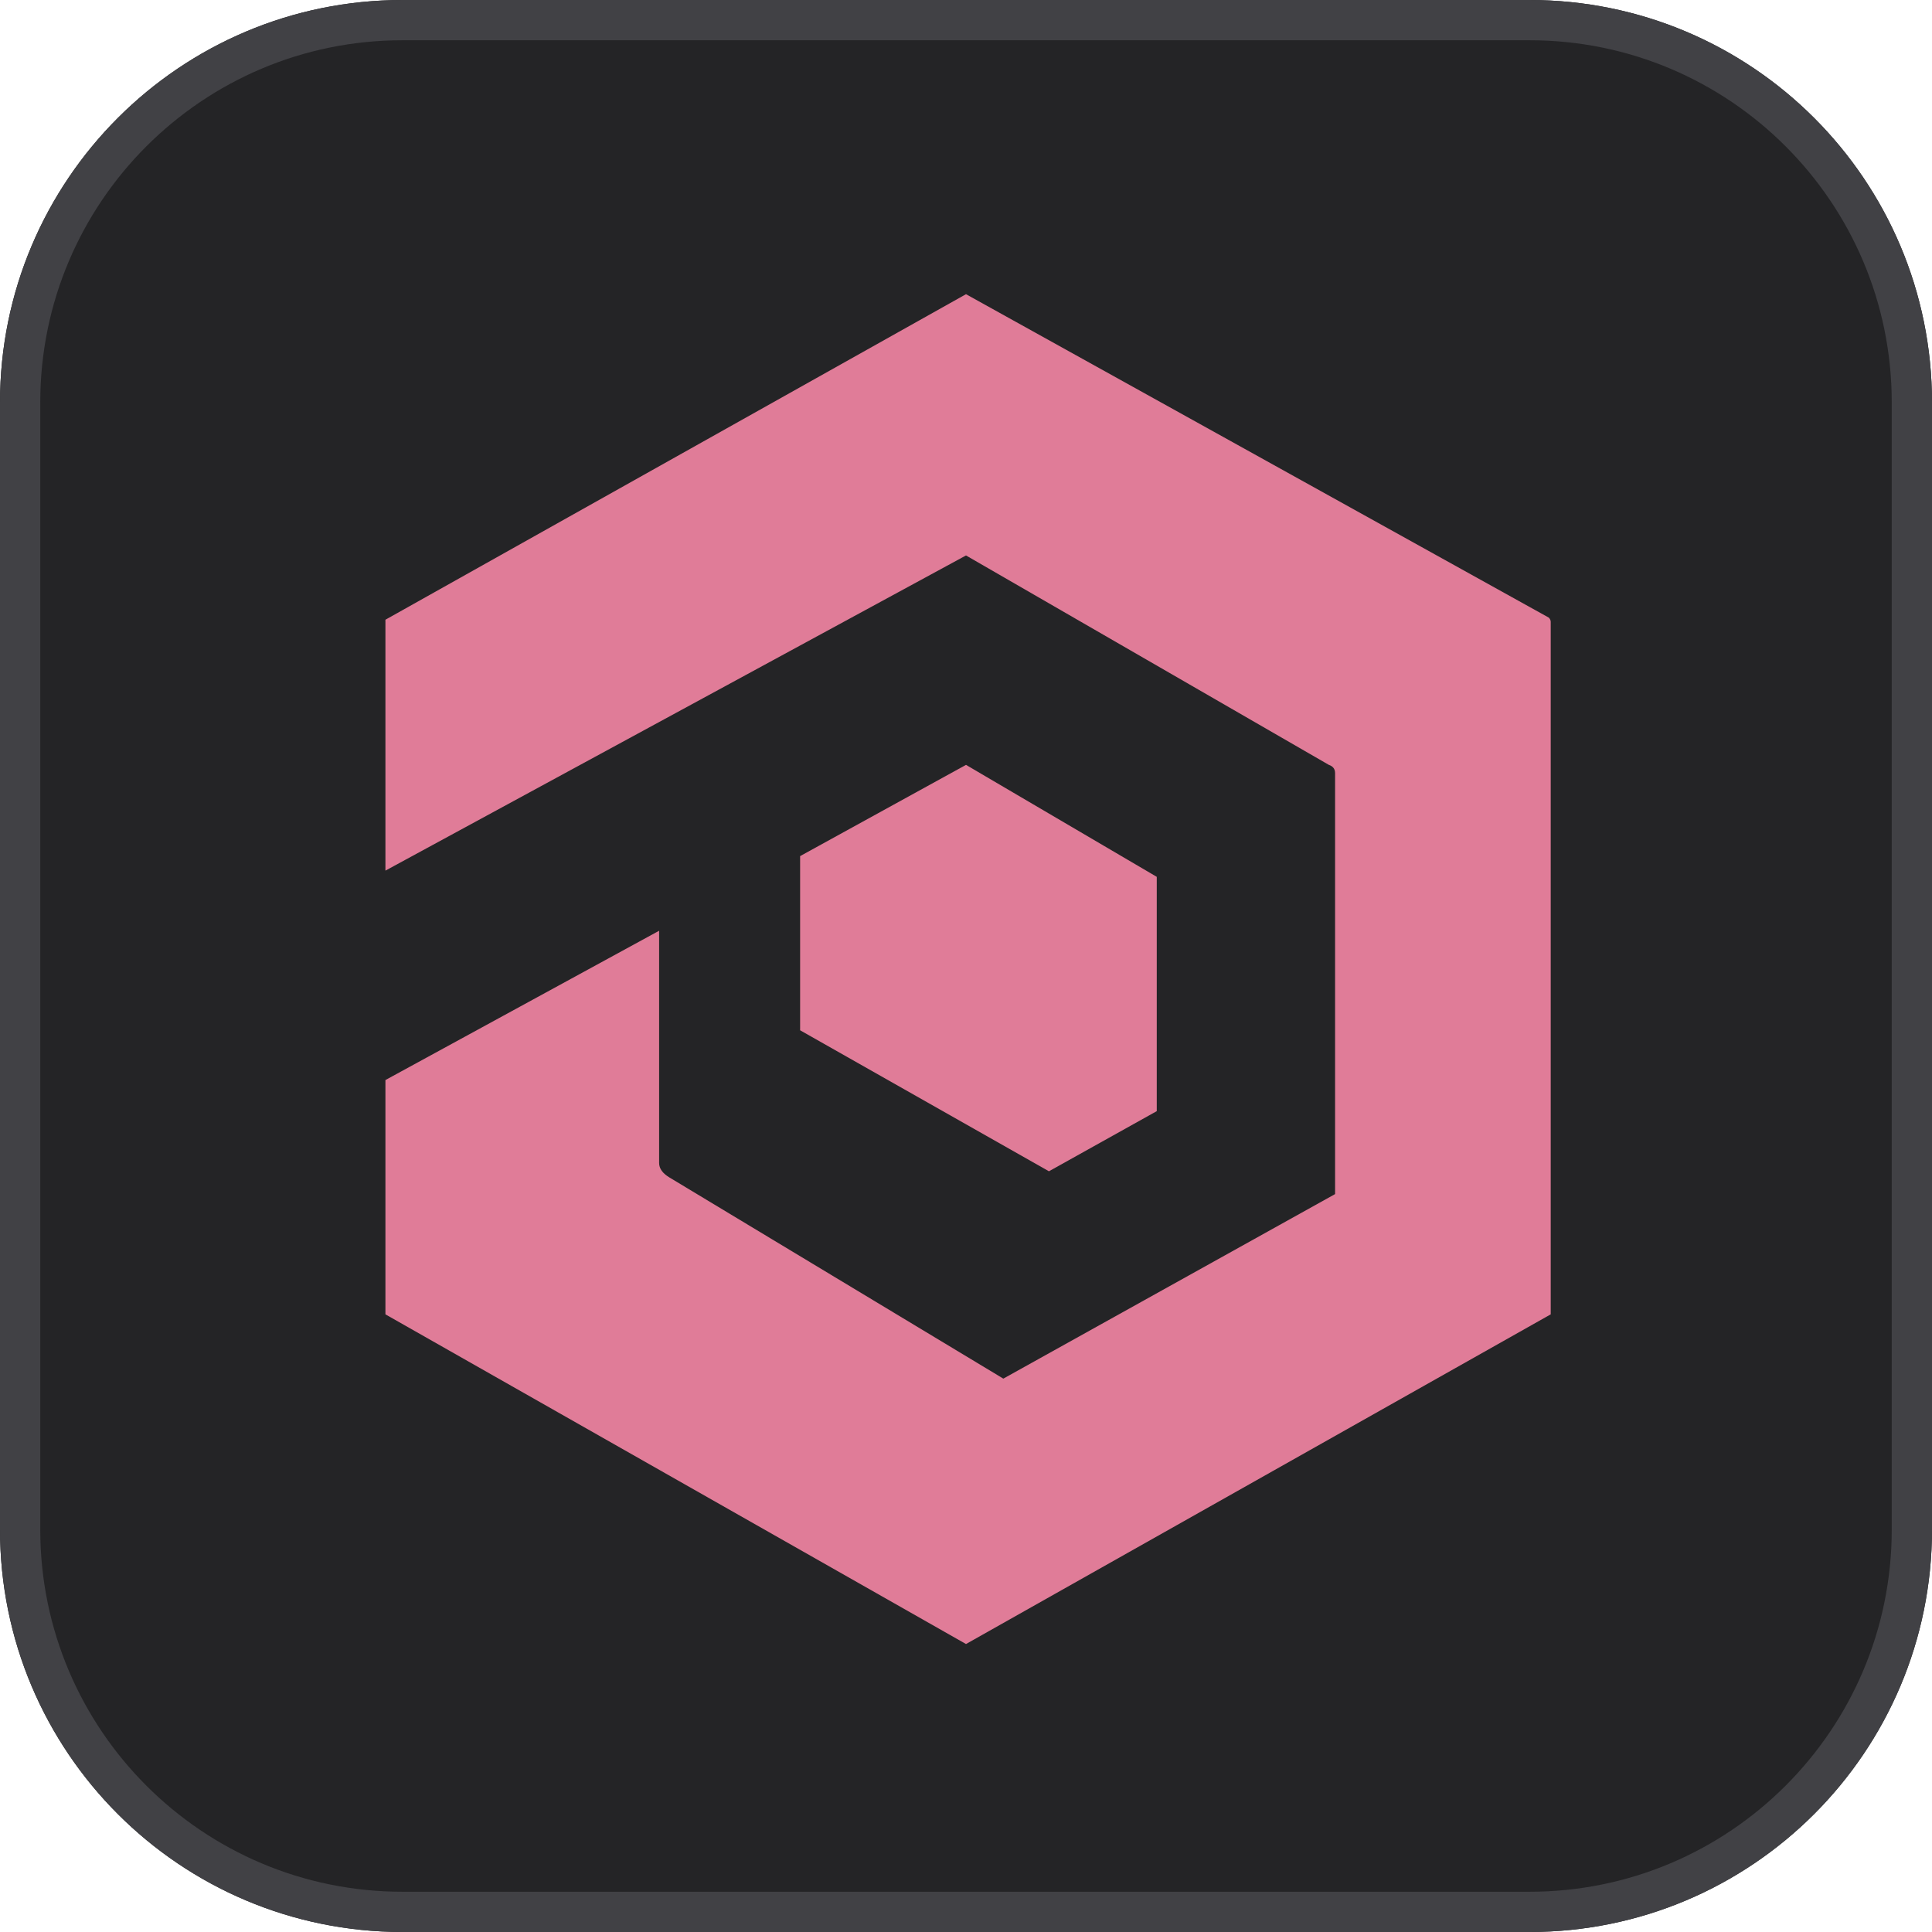
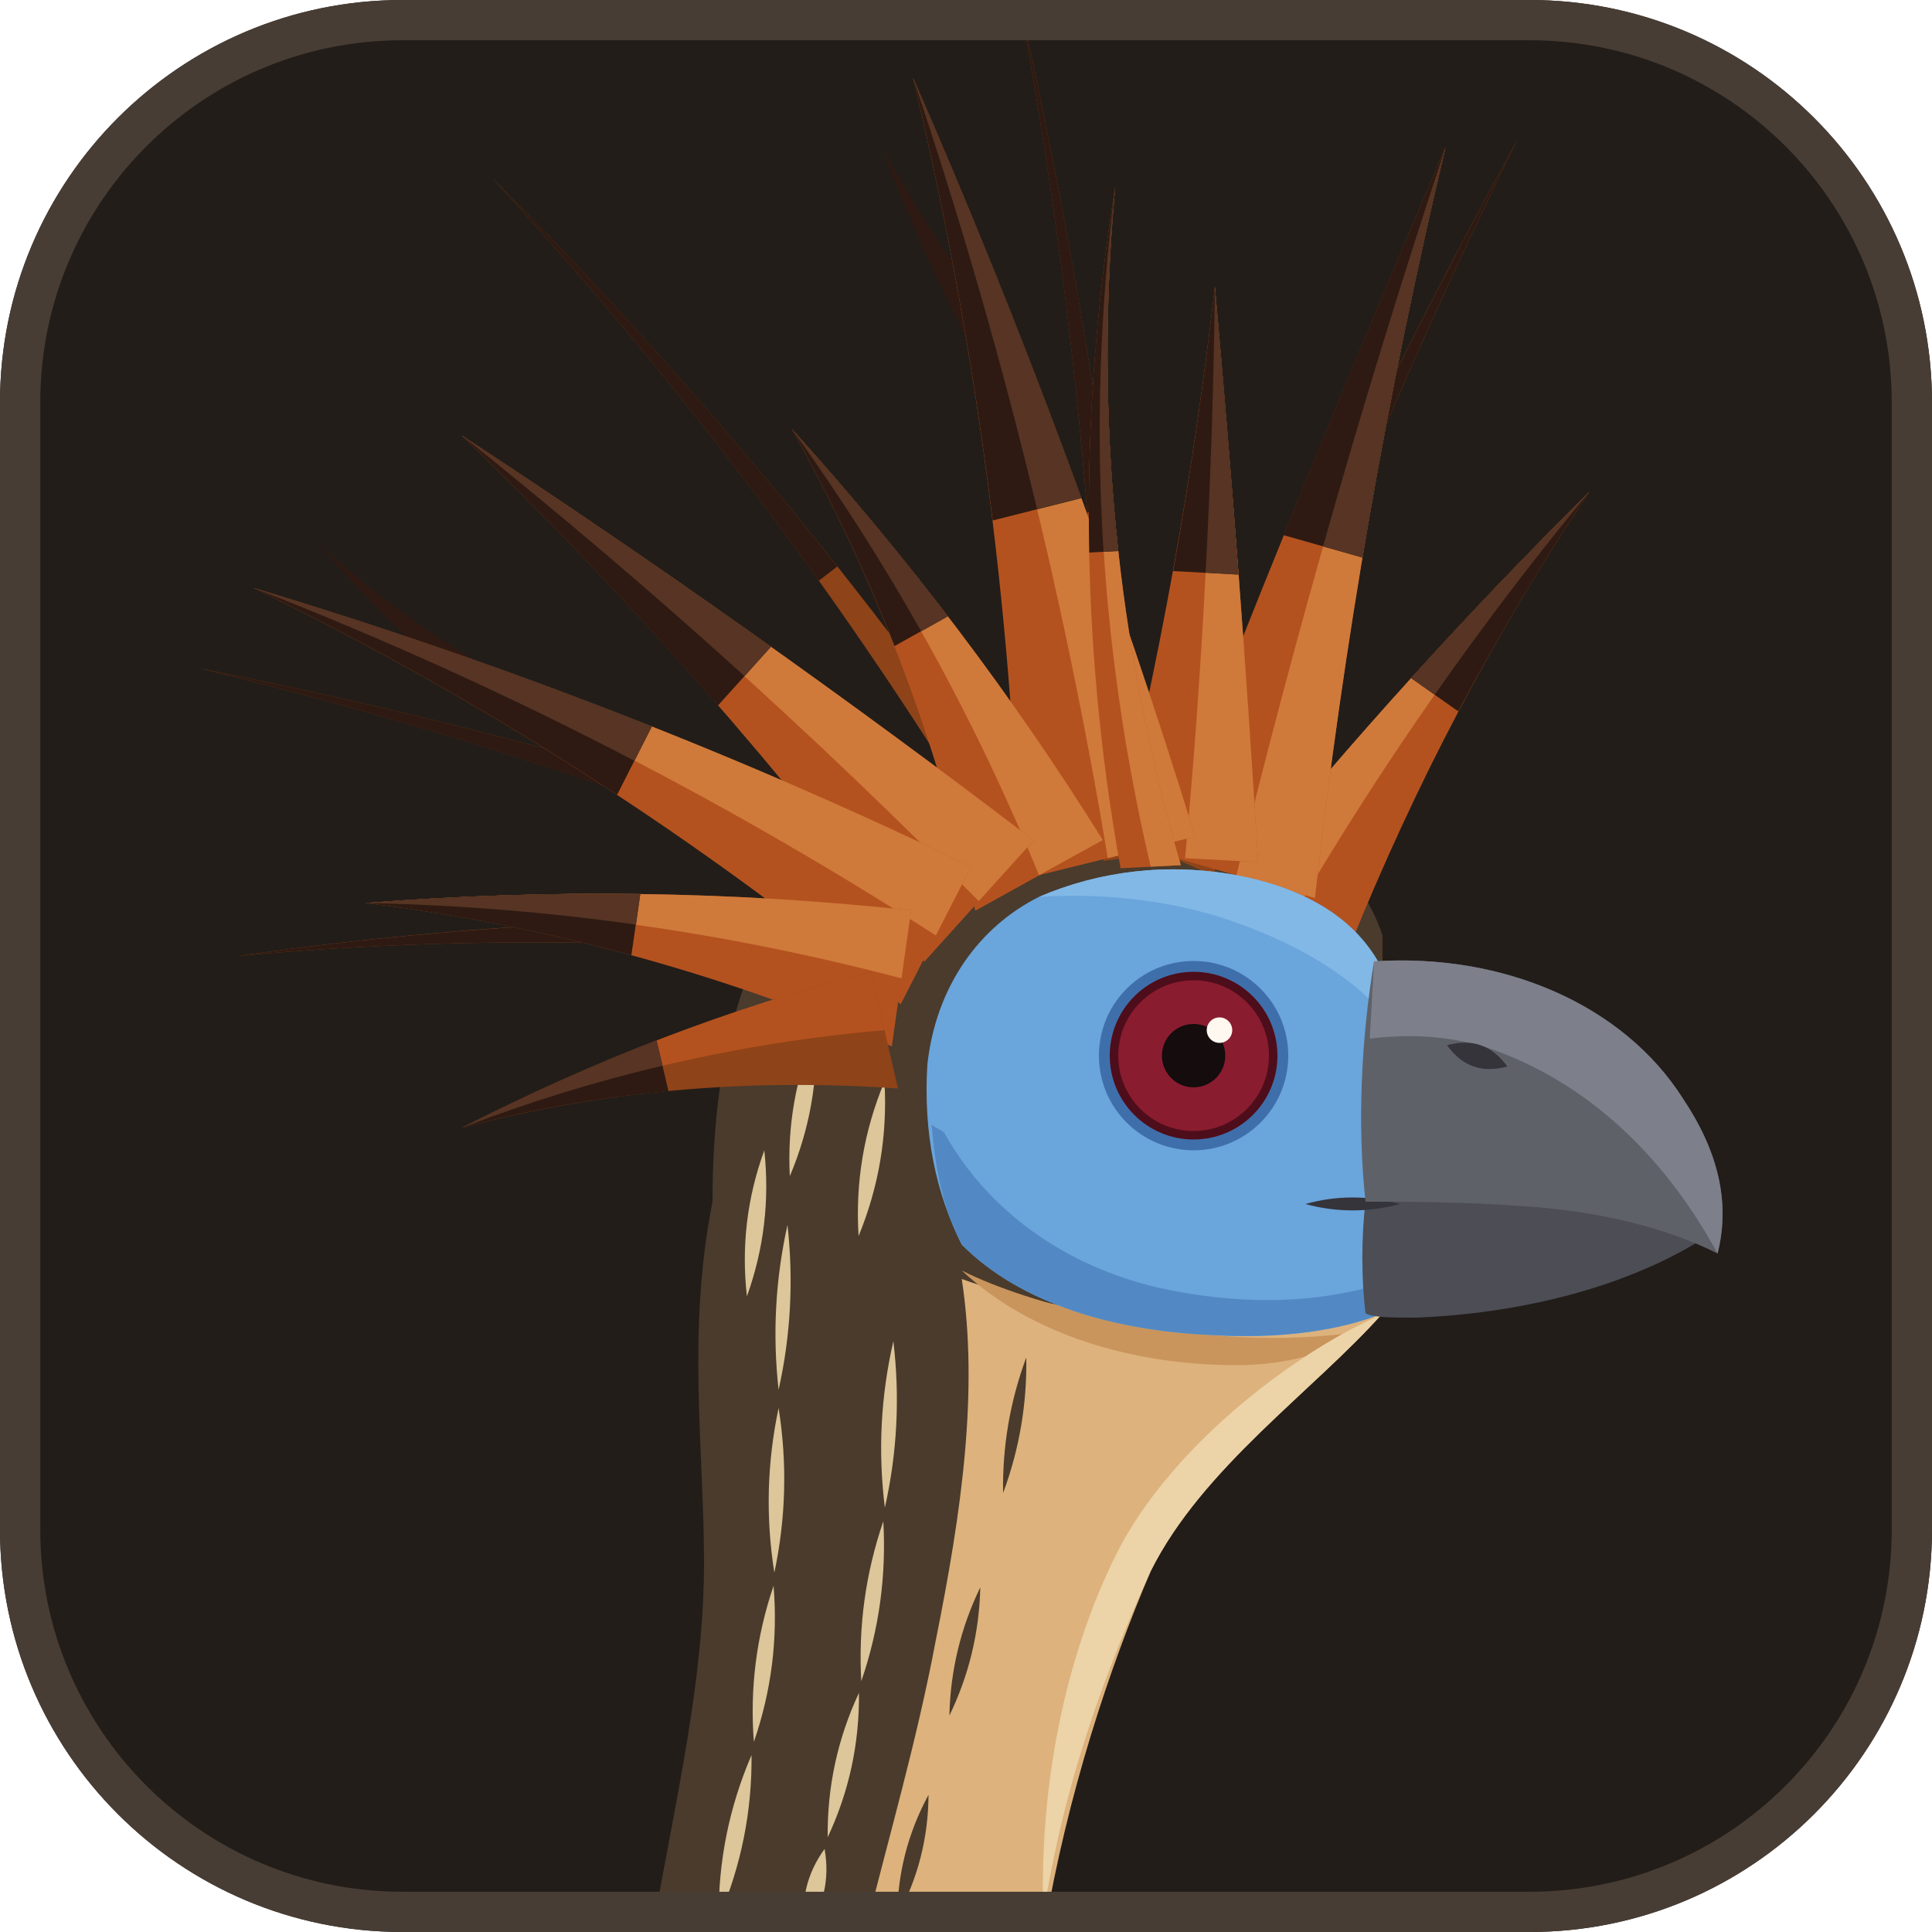
<svg xmlns="http://www.w3.org/2000/svg" viewBox="0 0 96 96">
-   <rect width="96" height="96" rx="20" fill="#242426" />
-   <rect x="1" y="1" width="94" height="94" rx="19" fill="none" stroke="#414145" stroke-width="2" />
-   <svg x="14" y="14" width="68" height="68" viewBox="0.17 0.16 0.66 0.66" fill="#e07c98">
-     <path d="m0.5 0.166-0.28 0.157v0.121l0.28-0.152 0.175 0.101q0.003 0.001 0.003 0.004v0.203l-0.16 0.089-0.161-0.097q-0.005-0.003-0.005-0.007v-0.112l-0.132 0.072v0.113l0.28 0.159 0.282-0.159v-0.334q0-1e-3 -9e-4 -0.002z" />
-     <path d="m0.5 0.393 0.092 0.054v0.113l-0.052 0.029-0.12-0.068v-0.084z" />
-   </svg>
+   <defs>
+     <clipPath id="t">
+       <rect width="96" height="96" rx="20" />
+     </clipPath>
+   </defs>
+   <rect width="96" height="96" rx="20" fill="#221d19" />
+   <g clip-path="url(#t)">
+     <svg width="96" height="96" viewBox="-2 12 500 500">
+       <g>
+         <path fill="#4a3b2c" d="M355.8 254.1C346.9 227.4 315.8 211.9 280.2 211.9C238 211.9 204.6 231.9 191.3 265.2C184.6 283 182.4 303 182.4 323C175.7 356.4 180.2 387.5 180.2 416.4C180.2 446.7 173 477.1 166.8 512L268.2 512C274.3 476 285.1 443.7 295.8 418.6C309.1 391.9 338 371.9 355.8 351.9Z" />
+         <path fill="#ddb27c" d="M355.8 351.9C338 371.9 309.1 391.9 295.8 418.6C285.1 443.7 274.3 476 268.2 512L221.9 512C228 487.4 235.3 462.5 240.2 436.4C246.9 403.1 251.3 371.9 246.9 343C271.3 351.9 315.8 358.6 355.8 351.9Z" />
+         <path fill="#c9955c" d="M246.9 340.8C264.7 357.5 291.4 365.3 318 365.3C331.4 365.3 342.5 361.9 351.4 356.4C331.4 359.7 306.9 358.6 284.7 353C269.1 349.7 255.8 345.3 246.9 340.8Z" />
+         <path fill="#ecd3a8" d="M355.8 351.9C338 371.9 309.1 391.9 295.8 418.6C284.7 443.1 273.6 472 268 507.6C266.9 474.2 273.6 440.9 286.9 414.2C298 391.9 322.5 369.7 346.9 356.4Z" />
+         <path fill="#4a3b2c" d="M263.6 363.3Q257.3 380.3 257.6 398.4Q263.9 381.4 263.6 363.3ZM251.7 422.8Q244.1 438.5 243.7 456Q251.3 440.3 251.7 422.8ZM238.3 476.5Q230.3 491.3 230.2 508Q238.2 493.3 238.3 476.5Z" />
+         <path fill="#dcc69a" d="M201.8 329Q197.1 350.2 199.5 371.7Q204.2 350.6 201.8 329ZM199.5 376.4Q195 397.6 198.4 419Q202.9 397.8 199.5 376.4ZM198.2 422.4Q191.5 442.1 193.1 462.8Q199.9 443.1 198.2 422.4ZM192.5 466.2Q183.8 486.4 184 508.4Q192.7 488.2 192.5 466.2ZM229.2 359.1Q224.3 380.4 227 402.2Q231.8 380.8 229.2 359.1ZM226.6 405.7Q219.7 425.9 220.9 447.1Q227.8 427 226.6 405.7ZM220.3 450.1Q212 467.9 212.2 487.5Q220.5 469.8 220.3 450.1ZM211.4 490.5Q204.4 500.2 206.4 512Q213.5 502.3 211.4 490.5ZM209.1 278.6Q201.4 296.7 202.4 316.4Q210.1 298.2 209.1 278.6ZM226.9 291.9Q218.9 311.1 220.2 331.9Q228.1 312.7 226.9 291.9ZM195.8 309.7Q189.1 328.1 191.3 347.5Q197.9 329.1 195.8 309.7Z" />
+       </g>
+       <g>
+         <path fill="#8f4318" d="M312 238.6Q345.2 140.6 390.7 48.1Q341.1 138.8 301.8 234.1ZM294.6 233.4Q286.6 122.5 262.1 13.7Q282.2 123.1 283.6 234.8ZM269.1 232.9Q205.7 138.9 125.5 58.2Q202.2 141.6 260.3 239.7ZM248.5 239.9Q151.4 205.1 49.8 185Q150.1 209.3 245.3 250.5ZM235.7 250.8Q147.6 246.8 59.7 259.4Q147.6 251.3 235.9 261.9Z" />
+         <path fill="#2e1a12" d="M341.1 159.6Q363.8 102.8 390.7 48.1Q361.4 101.8 335.6 157.1ZM285.4 143.8Q276.7 78.4 262.1 13.7Q274 78.7 279.4 144.6ZM214.7 158.6Q173.1 106 125.5 58.2Q171 107.7 209.9 162.3ZM166.6 213.4Q109 196.7 49.8 185Q108.2 199.2 164.9 219.1ZM159.6 250.5Q109.6 252.3 59.7 259.4Q109.7 254.8 159.7 256.2Z" />
+         <path fill="#b4521f" d="M347.3 257Q372.6 194.1 409.3 139.3Q361.7 186.5 319.9 237.9Z" />
+         <path fill="#cf7a3a" d="M319.9 237.9Q361.7 186.5 409.3 139.3Q367.1 190.3 333.6 247.4Z" />
+         <path fill="#2e1a12" d="M375.4 196.1Q391 166.7 409.3 139.3Q385.5 162.9 363.2 187.5Z" />
+         <path fill="#573423" d="M363.2 187.5Q385.5 162.9 409.3 139.3Q388.2 164.8 369.3 191.8Z" />
+         <path fill="#b4521f" d="M338.3 244.4Q349.4 145.5 372.1 50.1Q333.2 140.9 297.7 232.7Z" />
+         <path fill="#cf7a3a" d="M338.3 244.4Q349.4 145.5 372.1 50.1Q341.3 143.2 318 238.5Z" />
+         <path fill="#2e1a12" d="M350.6 156.3Q359.6 102.7 372.1 50.1Q350.6 100.1 330.2 150.5Z" />
+         <path fill="#573423" d="M350.6 156.3Q359.6 102.7 372.1 50.1Q355.1 101.4 340.4 153.4Z" />
+         <path fill="#b4521f" d="M323.6 235.1Q319.1 160.7 312.4 86.2Q304 159.9 285.8 233.1Z" />
+         <path fill="#cf7a3a" d="M323.6 235.1Q319.1 160.7 312.4 86.2Q311.5 160.3 304.7 234.1Z" />
+         <path fill="#2e1a12" d="M318.5 160.7Q315.8 123.5 312.4 86.2Q308.2 123.1 301.6 159.8Z" />
+         <path fill="#573423" d="M318.5 160.7Q315.8 123.5 312.4 86.2Q312 123.3 310 160.2Z" />
+         <path fill="#2e1a12" d="M260.7 101.5Q240.7 76.9 225.9 49.4Q237.1 78.9 251.7 106.4Z" />
+         <path fill="#b4521f" d="M307.3 228.5Q276.6 128.9 234.3 32.2Q258.5 133.4 262 239.7Z" />
+         <path fill="#cf7a3a" d="M307.3 228.5Q276.6 128.9 234.3 32.2Q267.6 131.1 284.7 234.1Z" />
+         <path fill="#2e1a12" d="M277.9 140.9Q257.9 86.1 234.3 32.2Q247.8 88.6 254.9 146.7Z" />
+         <path fill="#573423" d="M277.9 140.9Q257.9 86.1 234.3 32.2Q252.9 87.4 266.4 143.8Z" />
+         <path fill="#b4521f" d="M283.4 229.4Q248.4 173.3 202.9 123Q235.2 180.6 250.4 247.7Z" />
+         <path fill="#cf7a3a" d="M283.4 229.4Q248.4 173.3 202.9 123Q241.8 177 266.9 238.5Z" />
+         <path fill="#2e1a12" d="M243.3 171.5Q224.3 146.6 202.9 123Q218.1 150.1 229.5 179.2Z" />
+         <path fill="#573423" d="M243.3 171.5Q224.3 146.6 202.9 123Q221.2 148.4 236.4 175.4Z" />
+         <path fill="#b4521f" d="M265.5 229.5Q193.7 174.7 117.5 124.7Q182.4 187.2 237.2 260.9Z" />
+         <path fill="#cf7a3a" d="M265.5 229.5Q193.7 174.7 117.5 124.7Q188 181 251.3 245.2Z" />
+         <path fill="#2e1a12" d="M197.5 179.4Q158.1 151.4 117.5 124.7Q152.1 158.1 183.8 194.6Z" />
+         <path fill="#573423" d="M197.5 179.4Q158.1 151.4 117.5 124.7Q155.1 154.7 190.7 187Z" />
+         <path fill="#2e1a12" d="M128.6 187.4Q102.2 172.6 80.2 152.6Q99.9 175.3 122.9 194.2Z" />
+         <path fill="#b4521f" d="M249.3 236.3Q160.1 193.2 63.7 164.2Q152.8 207.5 231.1 271.9Z" />
+         <path fill="#cf7a3a" d="M249.3 236.3Q160.1 193.2 63.7 164.2Q156.5 200.3 240.2 254.1Z" />
+         <path fill="#2e1a12" d="M166.7 200Q116.3 180 63.7 164.2Q112.3 187.8 157.7 217.7Z" />
+         <path fill="#573423" d="M166.7 200Q116.3 180 63.7 164.2Q114.3 183.9 162.2 208.9Z" />
+         <path fill="#b4521f" d="M233.8 247.6Q164.1 240.1 92.6 245.7Q162.2 254.2 228.8 282.8Z" />
+         <path fill="#cf7a3a" d="M233.8 247.6Q164.1 240.1 92.6 245.7Q163.1 247.2 231.3 265.2Z" />
+         <path fill="#2e1a12" d="M163.7 243.4Q128.4 242.9 92.6 245.7Q127.4 250 161.4 259.2Z" />
+         <path fill="#573423" d="M163.7 243.4Q128.4 242.9 92.6 245.7Q127.9 246.4 162.6 251.3Z" />
+         <path fill="#8f4318" d="M223.4 263.4Q169.1 277.5 117.7 303.8Q171.9 289.6 230.4 293.7Z" />
+         <path fill="#b4521f" d="M223.4 263.4Q169.1 277.5 117.7 303.8Q170.5 283.5 226.9 278.6Z" />
+         <path fill="#2e1a12" d="M167.9 281.2Q142.5 291.1 117.7 303.8Q143.8 296.9 171 294.4Z" />
+         <path fill="#573423" d="M167.9 281.2Q142.5 291.1 117.7 303.8Q143.2 294 169.5 287.8Z" />
+         <path fill="#b4521f" d="M303.6 235.9Q278.5 149.1 286.6 60.5Q272.3 149.4 288 236.7Z" />
+         <path fill="#cf7a3a" d="M303.6 235.9Q278.5 149.1 286.6 60.5Q275.4 149.2 295.8 236.3Z" />
+         <path fill="#2e1a12" d="M287.4 154.6Q282.3 107.8 286.6 60.5Q278.9 108 279.9 155Z" />
+         <path fill="#573423" d="M287.4 154.6Q282.3 107.8 286.6 60.5Q280.6 107.9 283.6 154.8Z" />
+       </g>
+       <g>
+         <path fill="#6aa5dc" d="M355.8 263C349.2 249.7 335.8 241.9 318 238.5C300.2 235.2 282.5 237.4 266.9 244.1C251.3 251.9 240.2 267.4 238 287.5C236.9 305.2 240.2 320.8 246.9 334.1C262.4 349.7 286.9 356.4 311.4 357.5C329.1 358.6 344.7 356.4 355.8 351.9Z" />
+         <path fill="#5289c4" d="M239.1 303C240.2 316.4 242.4 325.3 246.9 334.1C262.4 349.7 286.9 356.4 311.4 357.5C329.1 358.6 344.7 356.4 355.8 351.9L355.8 344.1C338 349.7 318 349.7 298 345.3C273.6 339.7 253.6 325.3 242.4 305.2C241.3 304.1 240.2 304.1 239.1 303Z" />
+         <path fill="#82b8e6" d="M355.8 263C349.2 249.7 335.8 241.9 318 238.5C300.2 235.2 282.5 237.4 266.9 244.1C284.7 243 302.5 245.2 318 250.8C333.6 256.3 346.9 264.1 355.8 274.1Z" />
+       </g>
+       <g>
+         <circle fill="#3f6faa" cx="306.9" cy="285.2" r="24.5" />
+         <circle fill="#4e0d1a" cx="306.9" cy="285.2" r="21.7" />
+         <circle fill="#8a1c30" cx="306.9" cy="285.2" r="19.5" />
+         <circle fill="#140c0d" cx="306.9" cy="285.2" r="8.2" />
+         <circle fill="#fff8f0" cx="313.6" cy="278.6" r="3.3" />
+       </g>
+       <g>
+         <path fill="#4c4d55" d="M351.4 319.7C371.4 318.6 409.2 320.8 438.1 333C418.1 345.3 391.4 351.9 364.7 353C358 353 353.6 353 351.4 351.9C350.3 343 350.3 331.9 351.4 323Z" />
+         <path fill="#35343b" d="M335.8 323.6Q348 326.9 360.3 323.6Q348 320.2 335.8 323.6Z" />
+         <path fill="#5f6169" d="M353.6 260.8C386.9 258.6 418.1 271.9 433.6 296.4C442.5 309.7 445.9 323 442.5 336.4C429.2 329.7 411.4 325.3 391.4 324.1C375.8 323 362.5 323 351.4 323C349.2 303 350.3 280.8 353.6 260.8Z" />
+         <path fill="#7d808a" d="M353.6 260.8C386.9 258.6 418.1 271.9 433.6 296.4C442.5 309.7 445.9 323 442.5 336.4C429.2 311.9 409.2 291.9 382.5 283C371.4 279.7 361.4 279.7 352.5 280.8Z" />
+         <path fill="#35343b" d="M372.5 282.5Q378.3 290.7 388.1 288Q382.2 279.8 372.5 282.5Z" />
+       </g>
+     </svg>
+   </g>
+   <rect x="1" y="1" width="94" height="94" rx="19" fill="none" stroke="#483d34" stroke-width="2" />
</svg>
